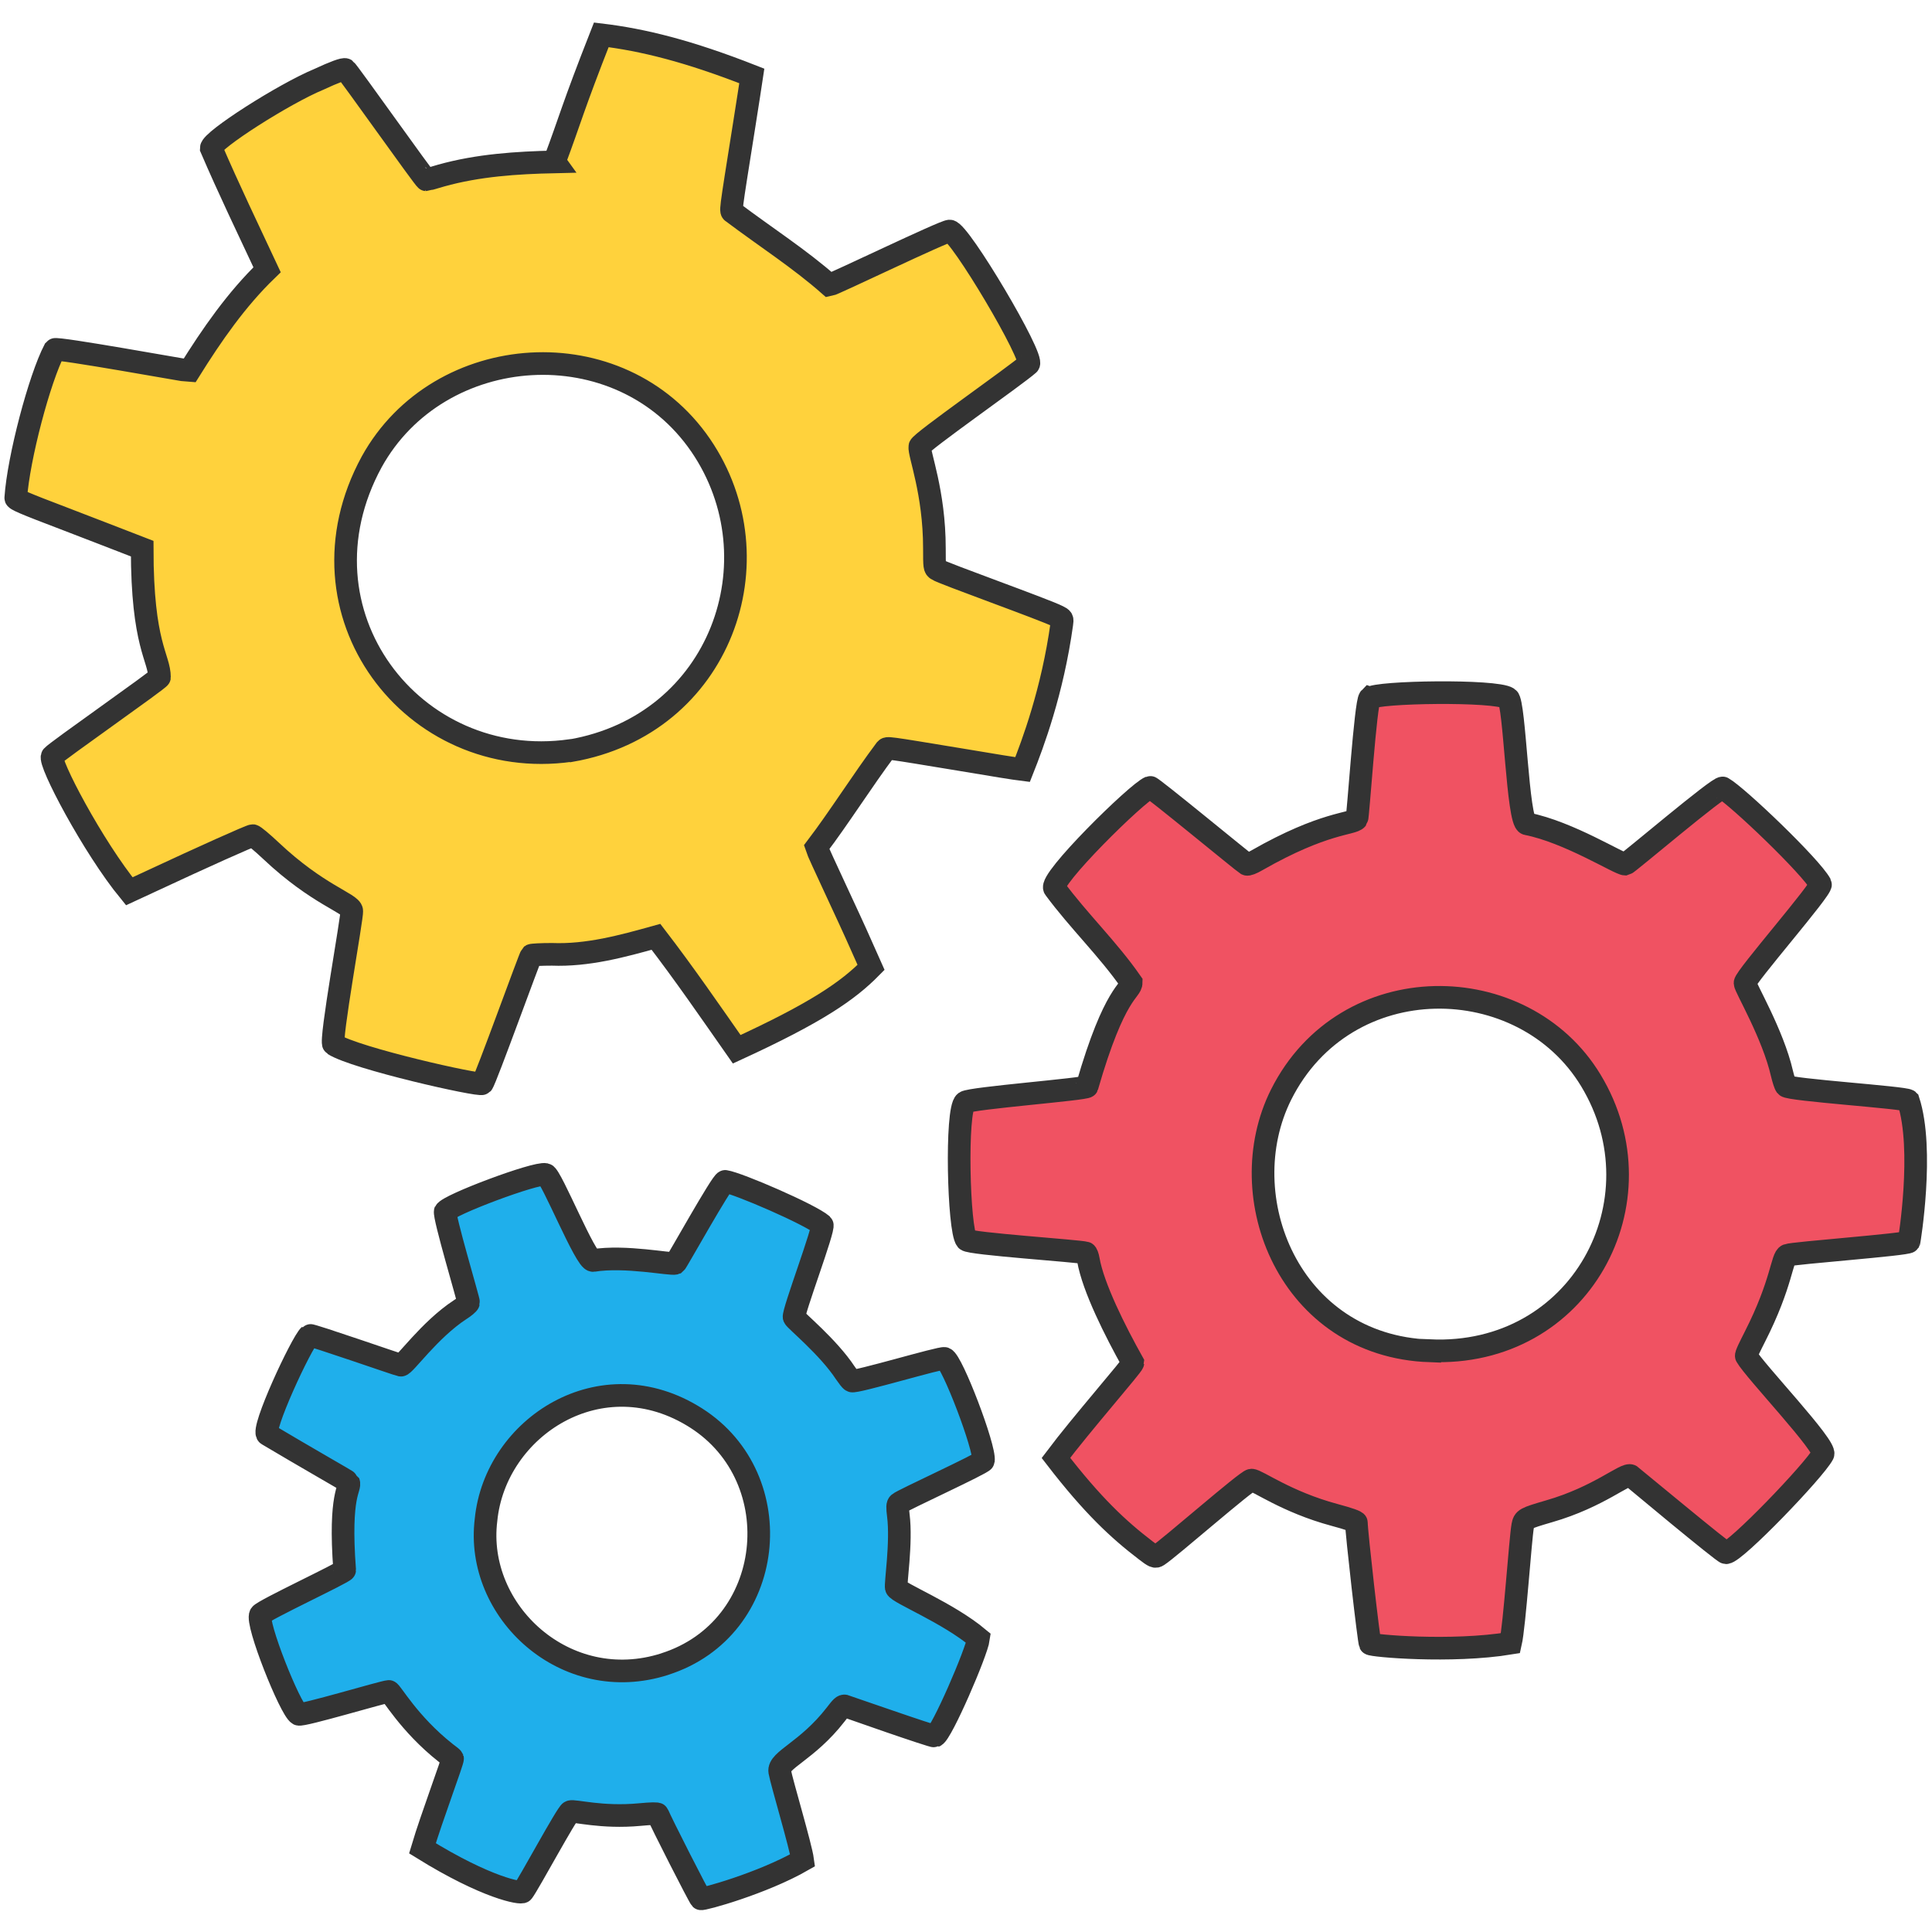
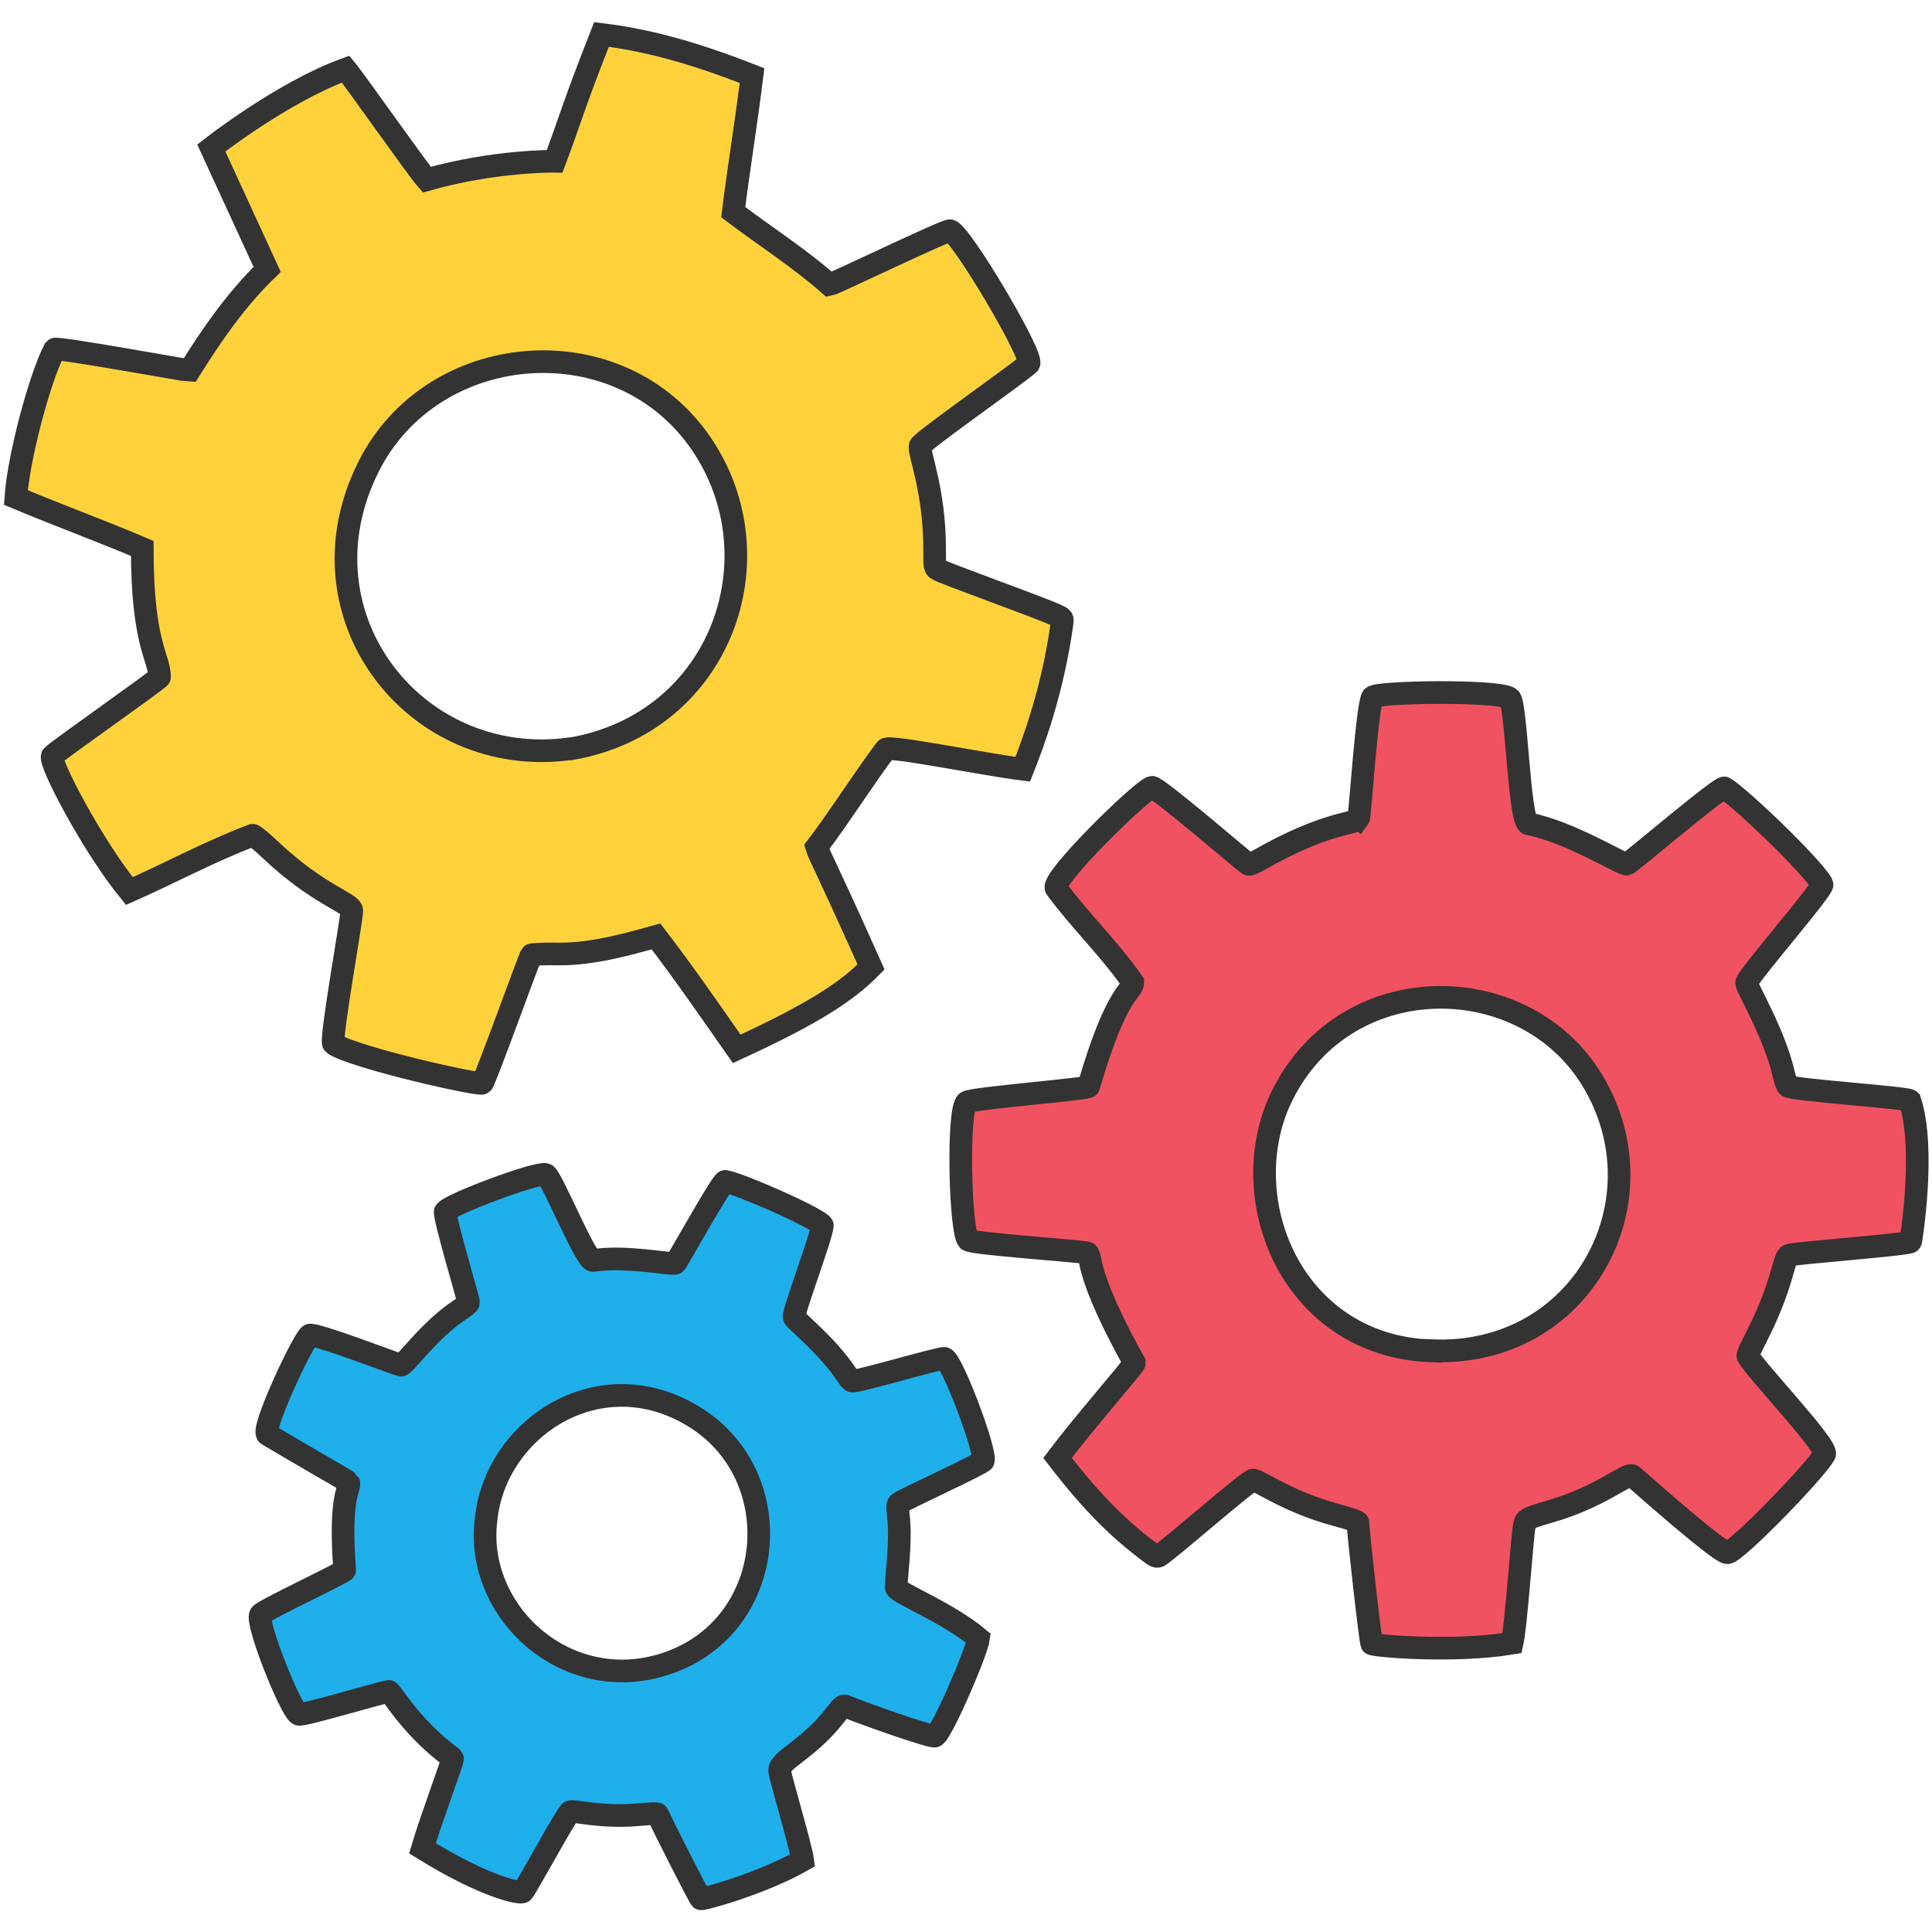
<svg xmlns="http://www.w3.org/2000/svg" width="512" height="512" version="1.1" viewBox="0 0 512 512">
-   <path d="m363 185c-1.12 1.12-3.1 31.6-3.42 32-1.15 1.47-8.6 0.764-26.5 11-1.31 0.769-2.42 1.19-2.69 1.04-0.842-0.481-25.2-20.6-25.6-20.4-3.43 1.37-27.1 24.7-25.3 26.8 6.34 8.6 14.2 16.1 20.3 24.9 0 2.43-4.34 2.04-11.7 27.6-0.239 0.718-30.8 3.06-32.3 4.15-2.54 1.9-1.79 33.9 0.346 36.5 0.798 1.03 29.8 2.92 31.6 3.46 0.231 0.077 0.538 0.884 0.692 1.81 1.27 7.31 7.1 18.9 11.8 27.3 0 0.646-13.8 16.4-20.4 25.2 9.79 12.7 16.6 19 23.8 24.5 2.19 1.69 2.54 1.84 3.23 1.38 2.9-1.83 23.6-20 24.8-20 1.49 0 9.22 5.79 22 9.23 3.88 1.04 5.8 1.73 5.8 2.04 0 2.5 3.31 31.6 3.65 32.1 0.212 0.53 21.5 2.44 37.2-0.154 1.07-4.67 2.59-27.6 3.23-31.1 0.346-1.84 0.538-1.96 6.96-3.84 13.3-3.83 20.3-10.3 21.7-9.42 0.18 0.108 24.5 20.4 25.2 20.4 2.44 0 23.5-21.9 25.7-26.1 1.12-1.99-18.1-22.1-20.3-26-0.192-0.333 1.04-2.69 2.27-5.15 7.23-14.2 7.12-21.1 8.65-21.6 1.43-0.597 31.7-2.81 32.2-3.58 0.045-0.084 4.06-24.4-0.192-37.4-0.828-0.828-31.7-2.83-32.4-3.88-0.269-0.346-0.73-1.81-1.08-3.27-2.4-10.5-9.8-22.9-9.8-24 0-1.56 20.6-25.1 20-26.2-2.51-4.66-22-23.3-25.9-25.5-0.946-0.552-25.2 20.1-25.8 20.2-1.62 0-15-8.52-26.1-10.7-2.48-0.481-3.23-32.2-5-33.3-3.26-2.18-34.9-1.69-36.6 0zm15.9 173c-37.2-1.32-52.9-40.9-39.4-67.9 17.1-34.1 64.2-33.4 82.1-3.76 19.3 31.9-2.81 73.4-42.7 71.6z" style="fill:#f05262;stroke-width:6;stroke:#333" />
-   <path d="m147 42.9c-10.1 0.226-20.3 0.884-30.1 3.63-2.03 0.621-3.83 1.11-3.96 1.11-0.411 0-20.6-28.6-21.4-29.2-0.392-0.262-3.04 0.719-6.96 2.55-9.41 3.9-28.6 16.2-28.6 18.3 4.64 10.8 9.8 21.5 14.8 32.2-8.17 7.89-14.6 17.2-20.6 26.8-0.646 0-35.2-6.28-35.7-5.66-4.03 7.71-9.59 28.8-10.3 39.3-0.164 0.425 2.26 1.47 12.5 5.36 7.02 2.68 14 5.41 21 8.11 0 25.7 4.58 28.8 4.58 34.1 0 0.535-27.3 19.6-28.4 20.9-1.17 1.36 10.8 24.1 20.4 35.8l5.72-2.65c13.8-6.44 26.4-12.1 27-12.1 0.327 0 2.48 1.8 4.84 4.02 12.4 11.7 21.2 13.9 21.4 15.9 0.239 1.32-5.88 34.7-4.81 35.4 5.77 3.71 38.7 11.1 39.4 10.4 0.947-1.22 12.6-33.6 13-34 0.196-0.131 2.65-0.262 5.43-0.262 9.47 0.363 18.6-2.13 27.6-4.64 7.45 9.69 14.4 19.8 21.4 29.8 21-9.66 29.4-15.4 35.6-21.7l-2.55-5.72c-3.3-7.54-11.4-24.5-11.9-26.1 5.88-7.72 12.3-17.9 18.3-25.9 0.523-0.556-0.262-0.654 19.6 2.62 9.56 1.61 14.6 2.42 16.7 2.68 2.68-6.74 7.92-20.7 10.4-38.6 0.196-1.34 0.164-1.41-1.01-2-3.3-1.72-30.8-11.5-32-12.4-0.719-0.458-0.752-0.654-0.752-5.62 0-15-4.17-25.1-3.86-27 0.153-1.14 25.3-18.7 28.8-21.8 1.74-1.54-18.3-35.3-20.9-35.3-1.53 0-30.7 14.1-31.9 14.3-7.81-6.9-17-12.8-25.5-19.2-0.687-0.556-0.948 1.31 2.98-23.4 0.857-5.59 1.67-10.5 2-12.8-16.8-6.6-28.8-9.56-39.9-10.9-7.78 19.8-8.13 22.2-12.4 33.6zm4.2 156c-41.8 5.92-74.4-36.6-52.7-76.5 17.8-32.2 65.8-35.6 87.2-4.37 20.7 30.3 5.32 74-34.4 80.9z" style="fill:#ffd23c;stroke-width:6;stroke:#333" />
-   <path d="m118 321c-0.509 1.11 6.3 23.8 6.18 24.2-0.102 0.324-1.12 1.18-2.26 1.89-8.14 5.33-14.8 14.9-15.7 14.7-0.741-0.121-23.9-8.2-24.2-7.92-2.12 1.93-13 25.3-11.1 26.3 4.79 2.84 9.59 5.66 14.4 8.44 3.84 2.2 7.02 4.07 7.06 4.18 0.658 1.76-2.6 2.66-1.04 23.3 0.019 0.587-21.5 10.6-22.3 11.8-1.33 2.07 7.87 25.1 10.1 26.4 0.858 0.53 22.4-5.95 23.9-6.04 0.628-0.02 5.21 8.49 15.1 16.3 0.92 0.675 1.74 1.33 1.79 1.47 0.175 0.469-5.57 15.7-7.98 23.8 17.1 10.6 26.2 12.1 26.6 11.5 1.61-2.11 11.7-20.9 12.6-21.2 1.08-0.403 8.27 1.71 18.4 0.762 3.1-0.297 4.69-0.315 4.77-0.091 0.677 1.82 11 22.1 11.4 22.4 0.298 0.328 16.3-4.05 27-10.2-0.491-3.7-5.59-20.7-6.08-23.5-0.529-3.06 7.26-5.39 14.8-15.1 1.56-2.04 1.94-2.41 2.49-2.29 0.16 0.03 23.3 8.18 23.8 7.98 1.78-0.661 11.1-22.2 11.6-25.9-8.13-6.81-21.3-12-21.8-13.4-0.308-0.827 1.46-12 0.536-19.2-0.264-2.16-0.259-2.83 0.153-3.18 0.879-0.821 22.3-10.6 22.4-11.3 0.49-3.41-8.31-26.4-10.3-27.1-0.826-0.378-23.8 6.52-24.6 5.96-0.289-0.179-1.02-1.12-1.67-2.08-4.59-6.99-13.3-14-13.6-14.8-0.422-1.13 8.18-23.8 7.43-24.5-3.08-2.7-22.3-11-25.7-11.5-0.837-0.145-12.8 21.4-13.2 21.7-1.17 0.437-13.2-2.12-21.8-0.737-1.93 0.323-11.1-22.5-12.6-22.8-2.59-0.61-25.8 8.1-26.6 9.9zm58.2 120c-26.3 8.45-50.4-14-47.4-38.2 2.42-24.6 30.6-43 55.7-27s21.2 55.8-8.34 65.2z" style="fill:#1fafeb;stroke-width:6;stroke:#333" />
+   <path d="m360 217c-1.15 1.47-8.6 0.764-26.5 11-1.31 0.769-2.42 1.19-2.69 1.04-0.842-0.481-24.5-20.9-25.6-20.4-3.43 1.37-27.1 24.7-25.3 26.8 6.34 8.6 14.2 16.1 20.3 24.9 0 2.43-4.34 2.04-11.7 27.6-0.239 0.718-30.8 3.06-32.3 4.15-2.54 1.9-1.79 33.9 0.346 36.5 0.798 1.03 29.8 2.92 31.6 3.46 0.231 0.077 0.538 0.884 0.692 1.81 1.27 7.31 7.1 18.9 11.8 27.3 0 0.646-13.8 16.4-20.4 25.2 9.79 12.7 16.6 19 23.8 24.5 2.19 1.69 2.54 1.84 3.23 1.38 2.9-1.83 23.6-20 24.8-20 1.49 0 9.22 5.79 22 9.23 3.88 1.04 5.8 1.73 5.8 2.04 0 2.5 3.31 31.6 3.65 32.1 0.212 0.53 21.5 2.44 37.2-0.154 1.07-4.67 2.59-27.6 3.23-31.1 0.346-1.84 0.538-1.96 6.96-3.84 13.3-3.83 20.3-10.3 21.7-9.42 3.29 2.9 23.3 20.6 25.2 20.4 2.43-0.25 23.5-21.9 25.7-26.1 1.12-1.99-18.1-22.1-20.3-26-0.192-0.333 1.04-2.69 2.27-5.15 7.23-14.2 7.12-21.1 8.65-21.6 1.43-0.597 31.7-2.81 32.2-3.58 0.045-0.084 4.06-24.4-0.192-37.4-0.828-0.828-31.7-2.83-32.4-3.88-0.269-0.346-0.73-1.81-1.08-3.27-2.4-10.5-9.8-22.9-9.8-24 0-1.56 20.6-25.1 20-26.2-2.51-4.66-22-23.3-25.9-25.5-0.946-0.552-25.2 20.1-25.8 20.2-1.62 0-15-8.52-26.1-10.7-2.48-0.481-3.23-32.2-5-33.3-3.26-2.18-34.9-1.69-36.3-0.293s-3.41 31.9-3.73 32.3zm19.3 141c-37.2-1.32-52.9-40.9-39.4-67.9 17.1-34.1 64.2-33.4 82.1-3.76 19.3 31.9-2.81 73.4-42.7 71.6z" style="fill:#f05262;stroke-width:6;stroke:#333" />
+   <path d="m70.8 71.4c-8.17 7.89-14.6 17.2-20.6 26.8-0.646 0-35.2-6.28-35.7-5.66-4.03 7.71-9.59 28.8-10.3 39.3 11.6 4.86 22.7 8.91 33.5 13.5 0 25.7 4.58 28.8 4.58 34.1 0 0.535-27.3 19.6-28.4 20.9-1.17 1.36 10.8 24.1 20.4 35.8 10.9-4.81 21.5-10.6 32.7-14.8 0.327 0 2.48 1.8 4.84 4.02 12.4 11.7 21.2 13.9 21.4 15.9 0.239 1.32-5.88 34.7-4.81 35.4 5.77 3.71 38.7 11.1 39.4 10.4 0.947-1.22 12.6-33.6 13-34 0.196-0.131 2.65-0.262 5.43-0.262 9.47 0.363 18.6-2.13 27.6-4.64 7.45 9.69 14.4 19.8 21.4 29.8 21-9.66 29.4-15.4 35.6-21.7-12.8-28.6-13.6-29.2-14.4-31.8 5.88-7.72 12.3-17.9 18.3-25.9 1.02-1.09 26.1 4.04 36.3 5.3 2.68-6.74 7.92-20.7 10.4-38.6 0.196-1.34 0.164-1.41-1.01-2-3.3-1.72-30.8-11.5-32-12.4-0.719-0.458-0.752-0.654-0.752-5.62 0-15-4.17-25.1-3.86-27 0.153-1.14 25.3-18.7 28.8-21.8 1.74-1.54-18.3-35.3-20.9-35.3-1.53 0-30.7 14.1-31.9 14.3-7.81-6.9-17-12.8-25.5-19.2 1.39-11.4 3.35-23 4.98-36.2-16.8-6.6-28.8-9.56-39.9-10.9-7.78 19.8-8.13 22.2-12.4 33.6 0 0-15.9-0.237-33.9 4.88-2.78-3.17-18.6-25.8-21.5-29.3-16.8 6.11-35.6 20.9-35.6 20.9zm80.5 127c-41.8 5.92-74.4-36.6-52.7-76.5 17.8-32.2 65.8-35.6 87.2-4.37 20.7 30.3 5.32 74-34.4 80.9z" style="fill:#ffd23c;stroke-width:6;stroke:#333" />
+   <path d="m118 321c-0.509 1.11 6.3 23.8 6.18 24.2-0.102 0.324-1.12 1.18-2.26 1.89-8.14 5.33-14.8 14.9-15.7 14.7-0.741-0.121-23.6-8.88-24.2-7.92-2.12 1.93-13 25.3-11.1 26.3 4.79 2.84 9.59 5.66 14.4 8.44 3.84 2.2 7.02 4.07 7.06 4.18 0.658 1.76-2.6 2.66-1.04 23.3 0.019 0.587-21.5 10.6-22.3 11.8-1.33 2.07 7.87 25.1 10.1 26.4 0.858 0.53 22.4-5.95 23.9-6.04 0.628-0.02 5.21 8.49 15.1 16.3 0.92 0.675 1.74 1.33 1.79 1.47 0.175 0.469-5.57 15.7-7.98 23.8 17.1 10.6 26.2 12.1 26.6 11.5 1.61-2.11 11.7-20.9 12.6-21.2 1.08-0.403 8.27 1.71 18.4 0.762 3.1-0.297 4.69-0.315 4.77-0.091 0.677 1.82 11 22.1 11.4 22.4 0.298 0.328 16.3-4.05 27-10.2-0.491-3.7-5.59-20.7-6.08-23.5-0.529-3.06 7.26-5.39 14.8-15.1 1.56-2.04 1.94-2.41 2.49-2.29 4.79 2 23.2 8.46 23.8 7.98 1.78-0.661 11.1-22.2 11.6-25.9-8.13-6.81-21.3-12-21.8-13.4-0.308-0.827 1.46-12 0.536-19.2-0.264-2.16-0.259-2.83 0.153-3.18 0.879-0.821 22.3-10.6 22.4-11.3 0.49-3.41-8.31-26.4-10.3-27.1-0.826-0.378-23.8 6.52-24.6 5.96-0.289-0.179-1.02-1.12-1.67-2.08-4.59-6.99-13.3-14-13.6-14.8-0.422-1.13 8.18-23.8 7.43-24.5-3.08-2.7-22.3-11-25.7-11.5-0.837-0.145-12.8 21.4-13.2 21.7-1.17 0.437-13.2-2.12-21.8-0.737-1.93 0.323-11.1-22.5-12.6-22.8-2.59-0.61-25.8 8.1-26.6 9.9zm58.2 120c-26.3 8.45-50.4-14-47.4-38.2 2.42-24.6 30.6-43 55.7-27s21.2 55.8-8.34 65.2z" style="fill:#1fafeb;stroke-width:6;stroke:#333" />
</svg>
